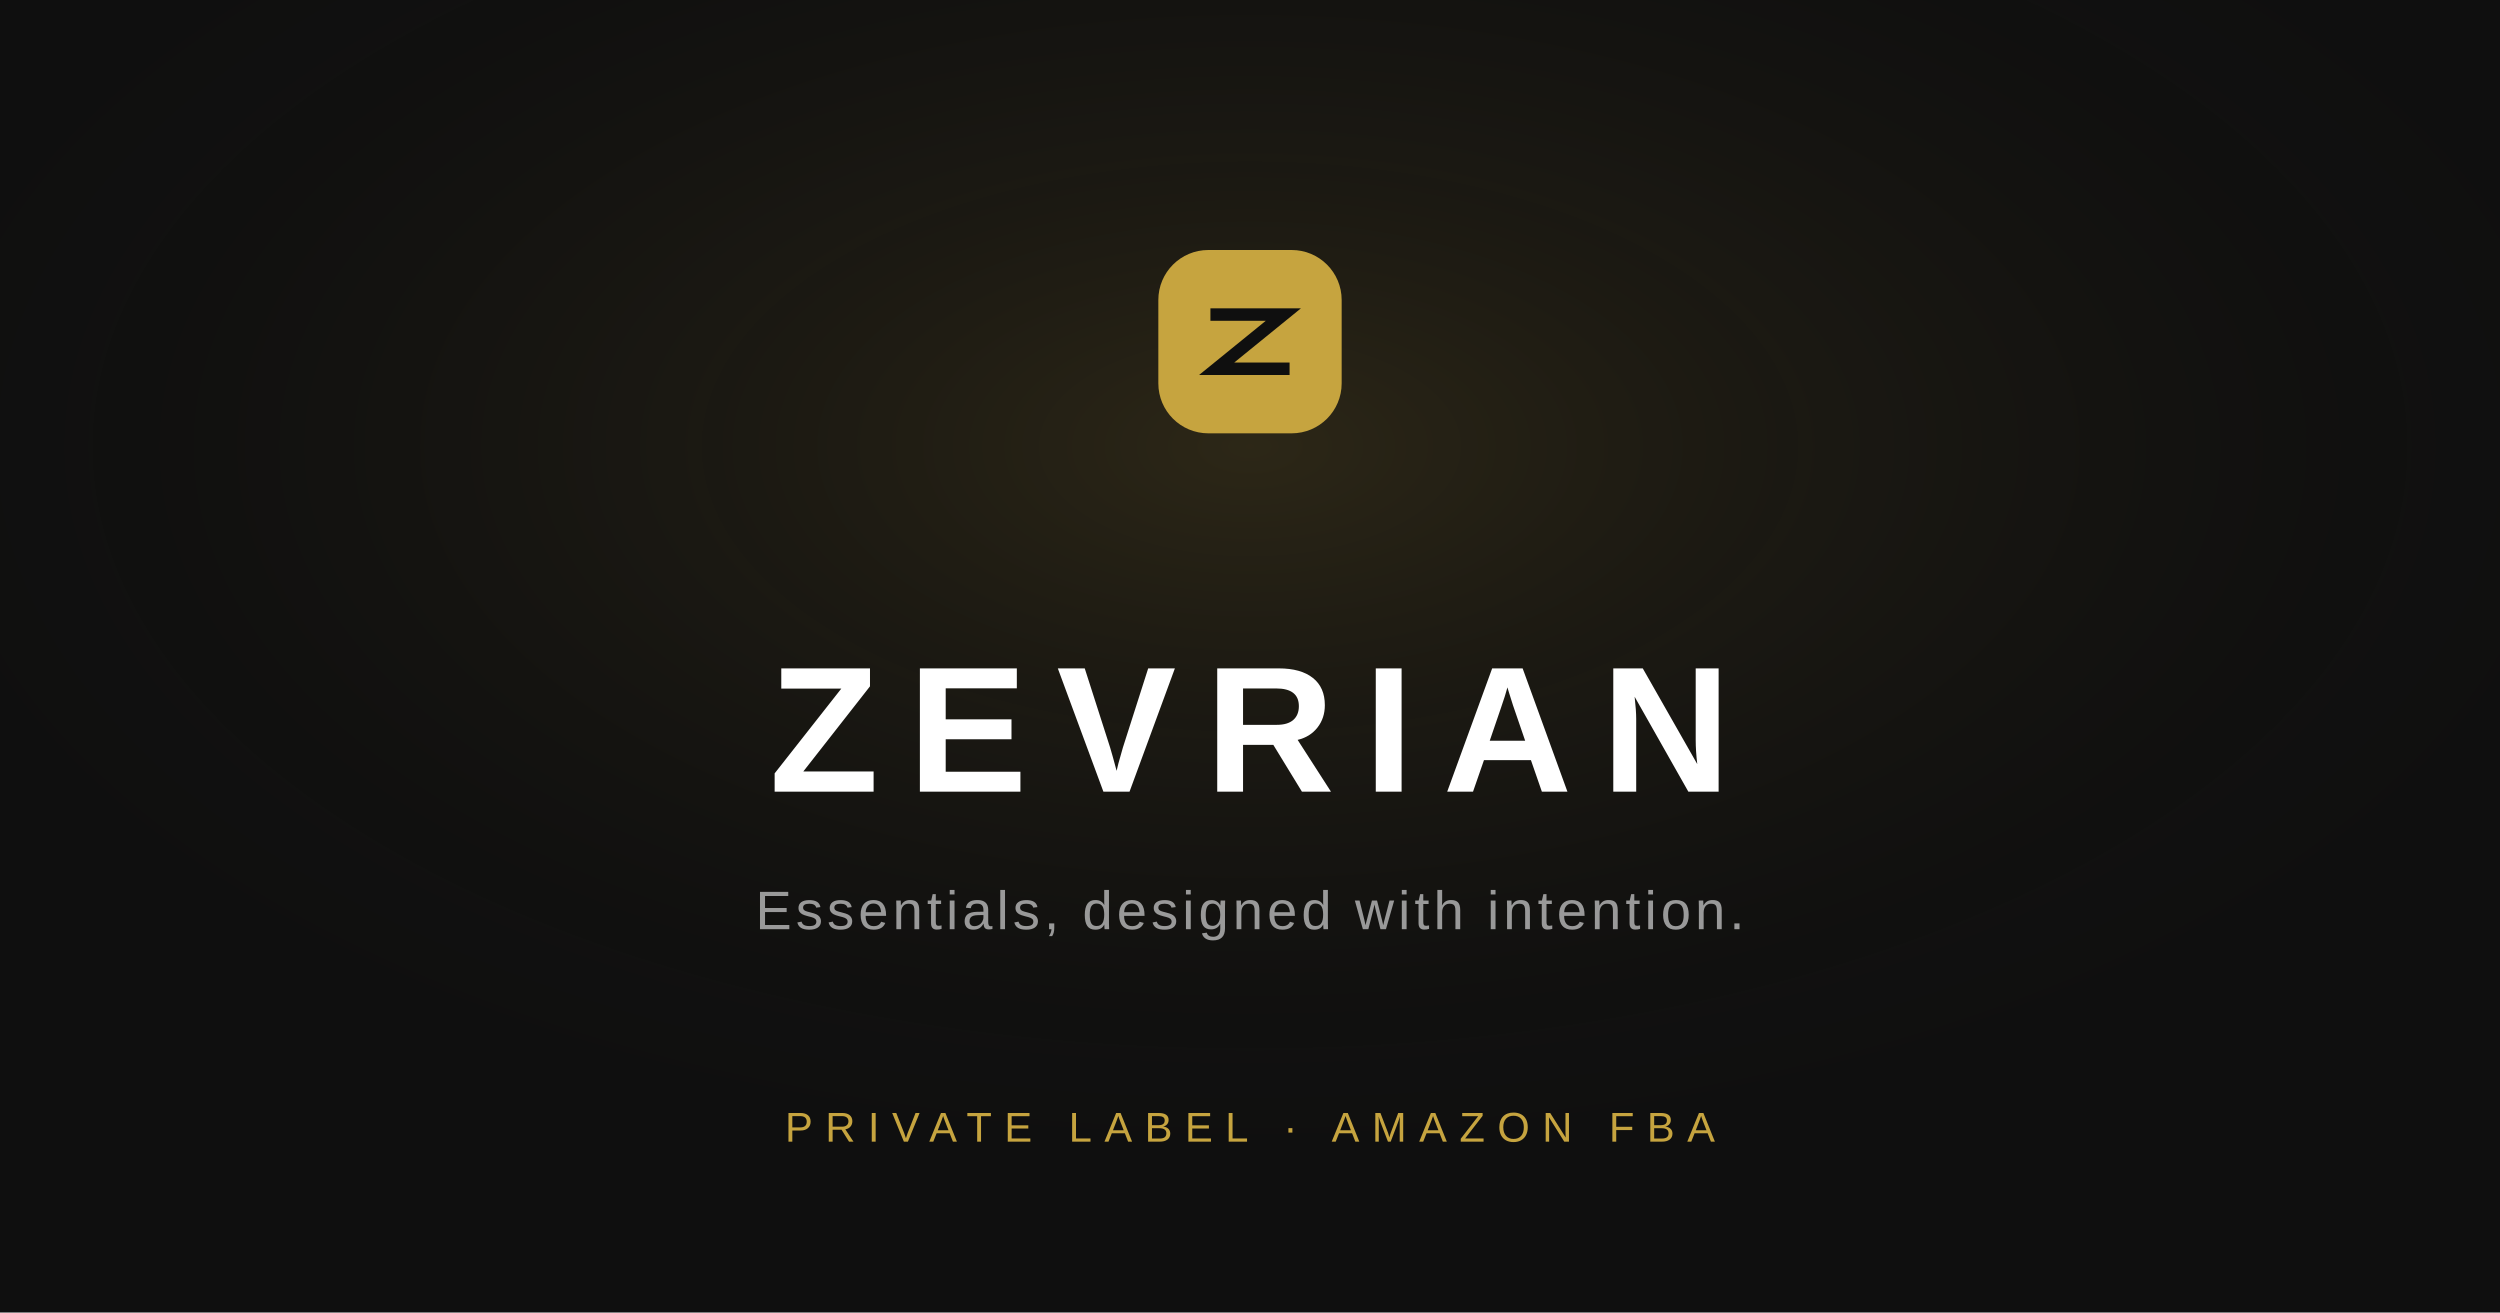
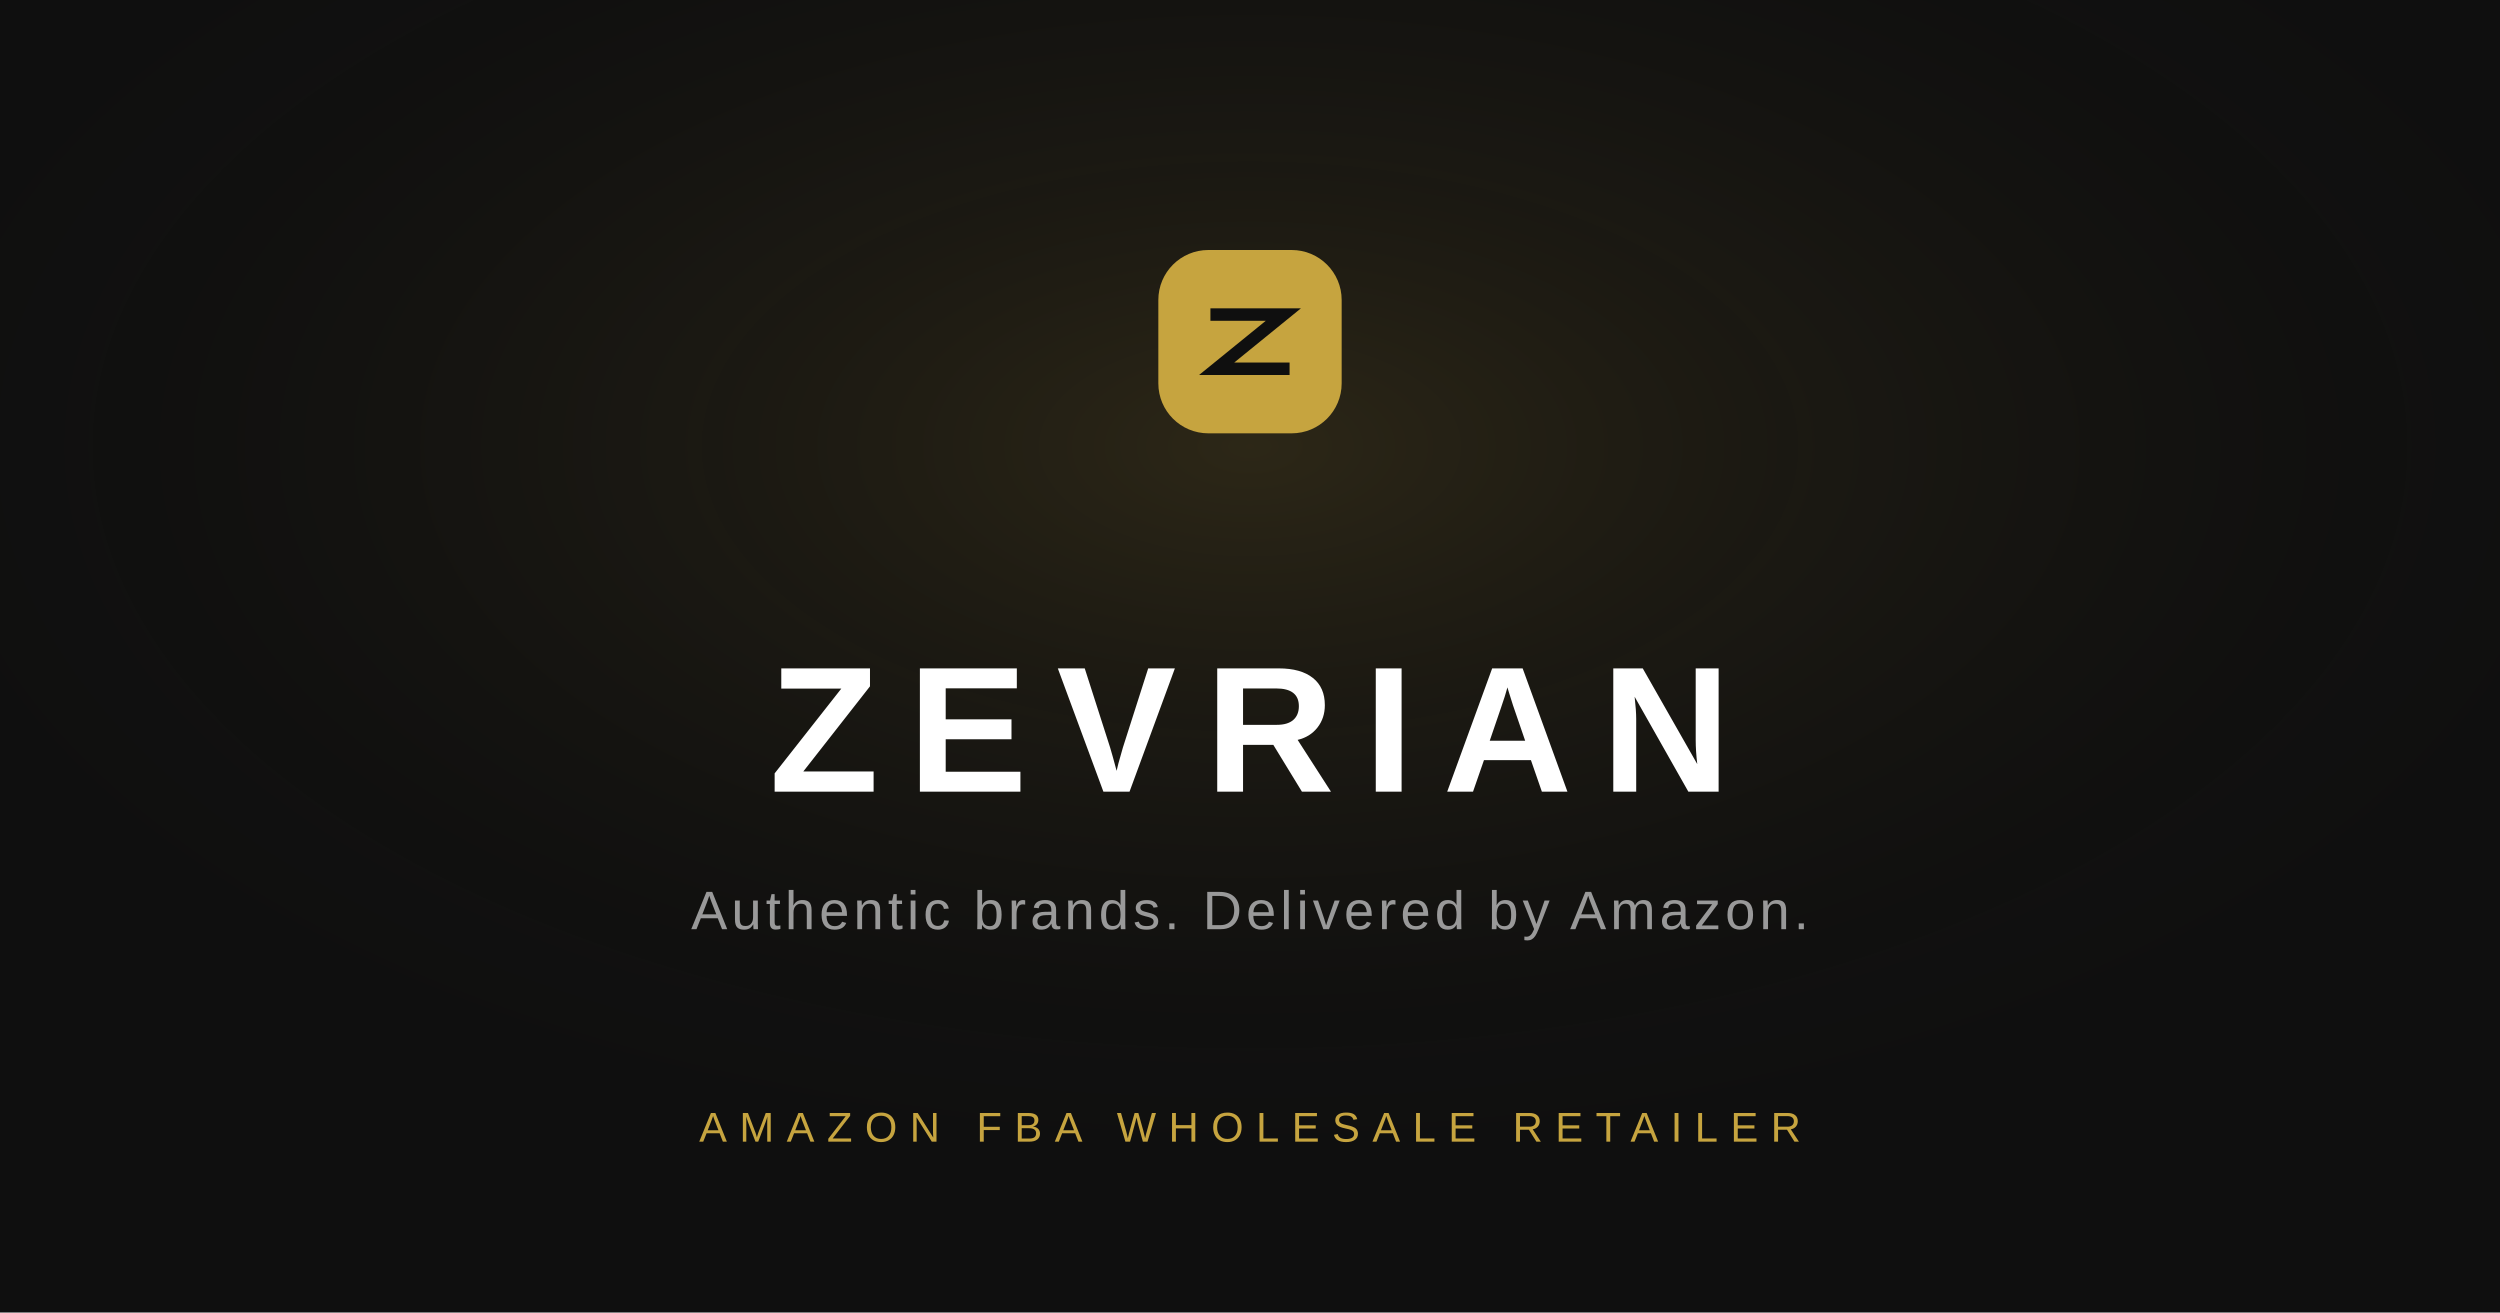
<svg xmlns="http://www.w3.org/2000/svg" width="1200" height="630" viewBox="0 0 1200 630" fill="none">
  <rect width="1200" height="630" fill="#0F0F0F" />
  <radialGradient id="glow" cx="50%" cy="34%" r="58%">
    <stop offset="0%" stop-color="#C6A43F" stop-opacity="0.16" />
    <stop offset="100%" stop-color="#0F0F0F" stop-opacity="0" />
  </radialGradient>
  <rect width="1200" height="630" fill="url(#glow)" />
  <g transform="translate(556 120)">
    <rect width="88" height="88" rx="24" fill="#C6A43F" />
    <path d="M28 31H60L28 57H60" stroke="#0F0F0F" stroke-width="6" stroke-linecap="square" stroke-linejoin="miter" />
  </g>
  <text x="600" y="380" text-anchor="middle" font-family="system-ui, -apple-system, 'Segoe UI', Arial, sans-serif" font-size="86" font-weight="700" letter-spacing="14" fill="#FFFFFF">ZEVRIAN</text>
-   <text x="600" y="446" text-anchor="middle" font-family="system-ui, -apple-system, 'Segoe UI', Arial, sans-serif" font-size="26" letter-spacing="2" fill="#999999">Essentials, designed with intention.</text>
-   <text x="600" y="548" text-anchor="middle" font-family="system-ui, -apple-system, 'Segoe UI', Arial, sans-serif" font-size="20" letter-spacing="6" fill="#C6A43F">PRIVATE LABEL · AMAZON FBA</text>
+   <text x="600" y="446" text-anchor="middle" font-family="system-ui, -apple-system, 'Segoe UI', Arial, sans-serif" font-size="26" letter-spacing="2" fill="#999999">Authentic brands. Delivered by Amazon.</text>
+   <text x="600" y="548" text-anchor="middle" font-family="system-ui, -apple-system, 'Segoe UI', Arial, sans-serif" font-size="20" letter-spacing="6" fill="#C6A43F">AMAZON FBA WHOLESALE RETAILER</text>
</svg>
